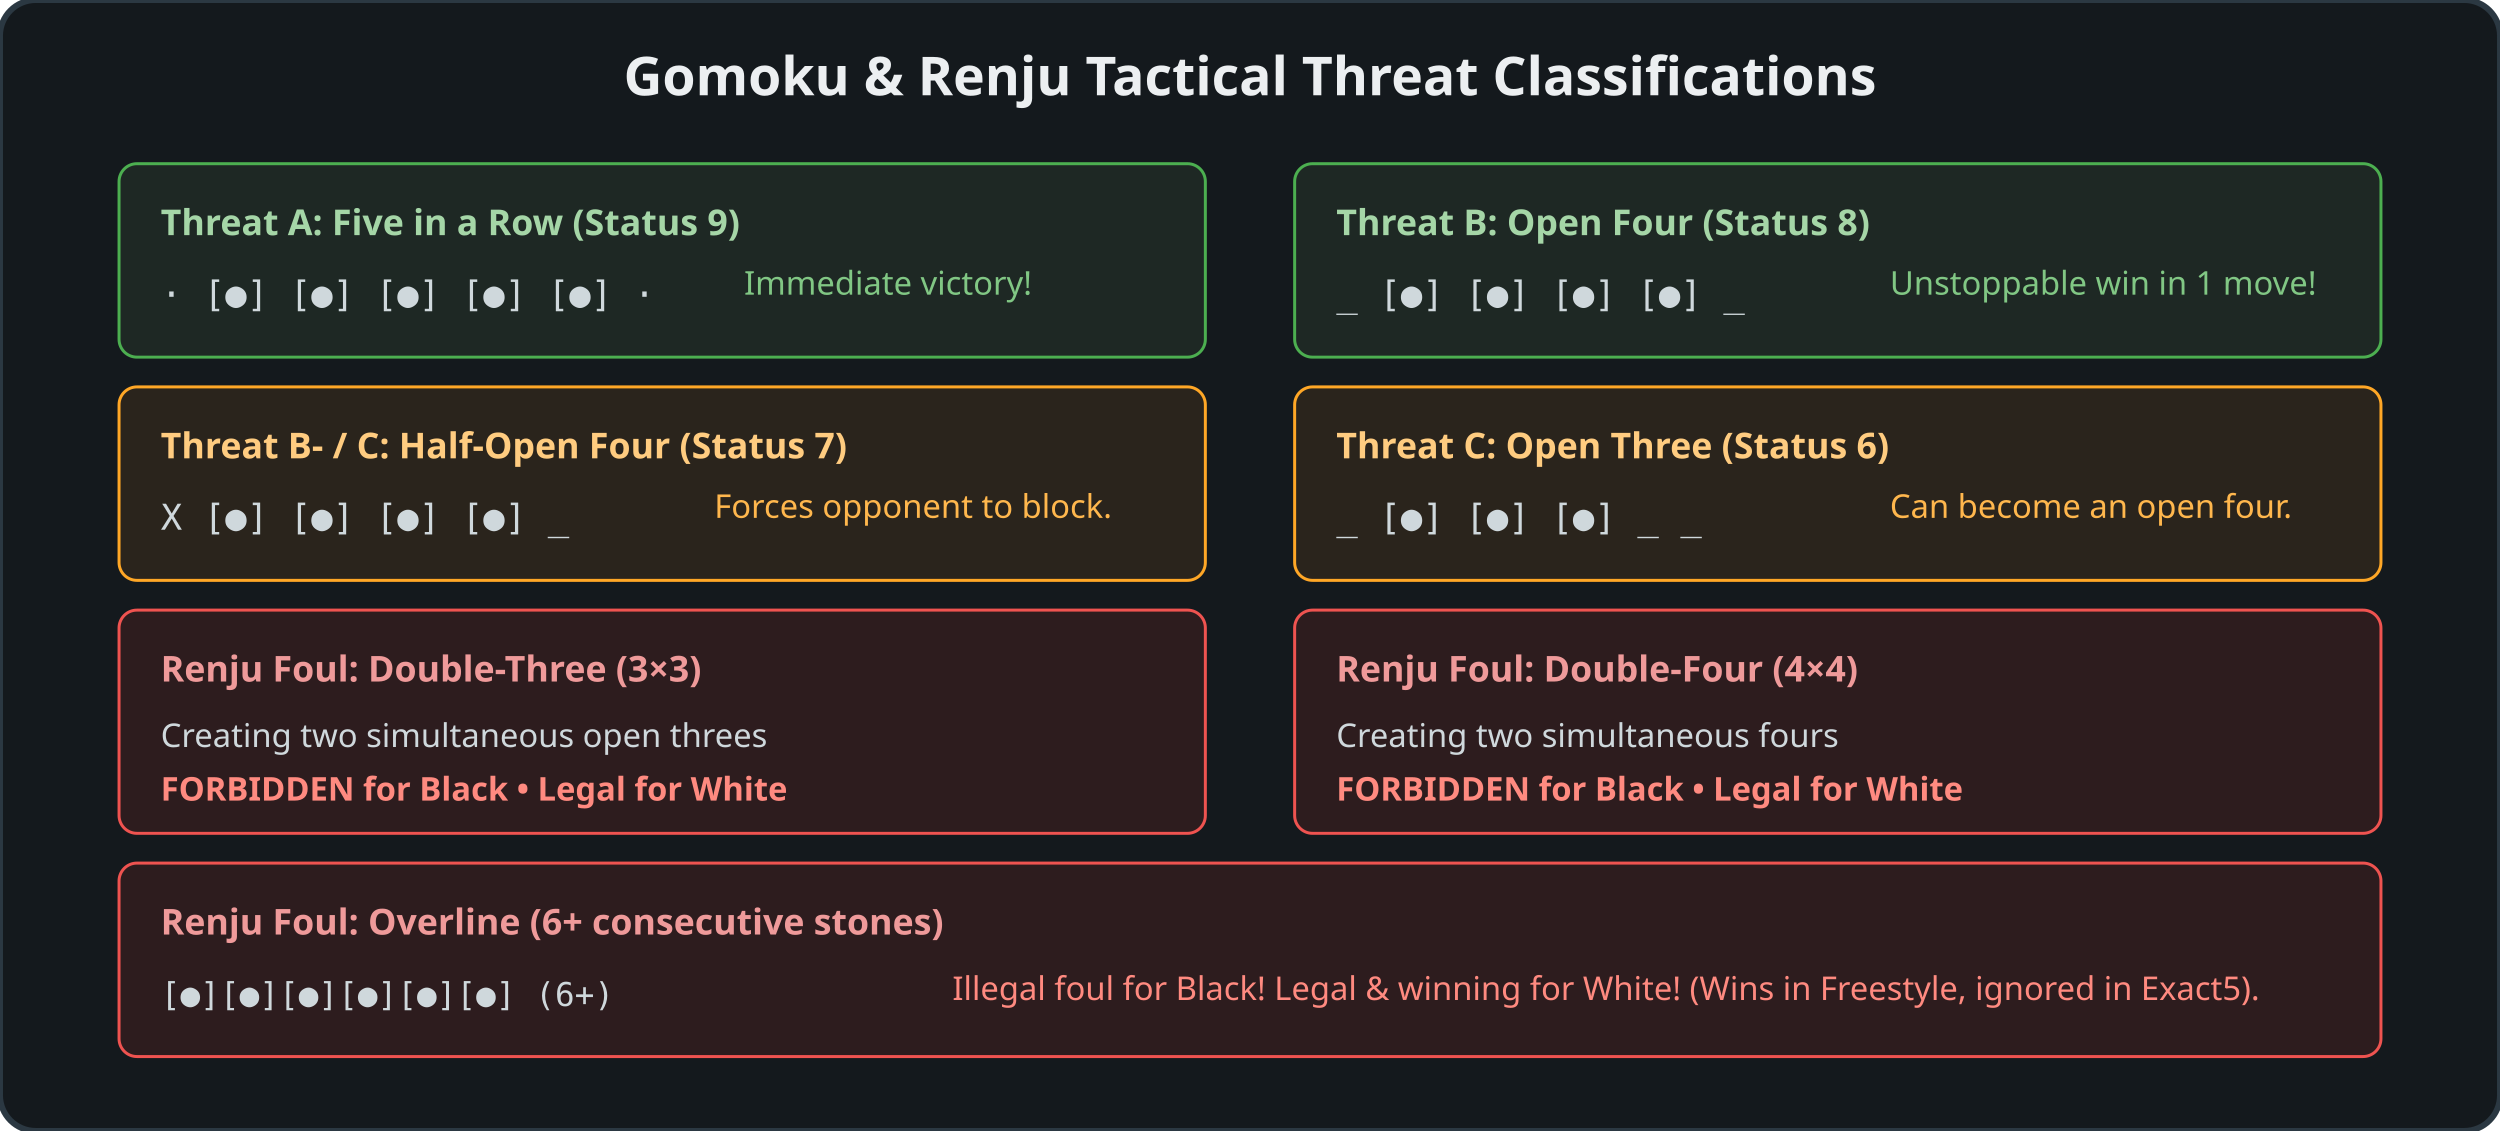
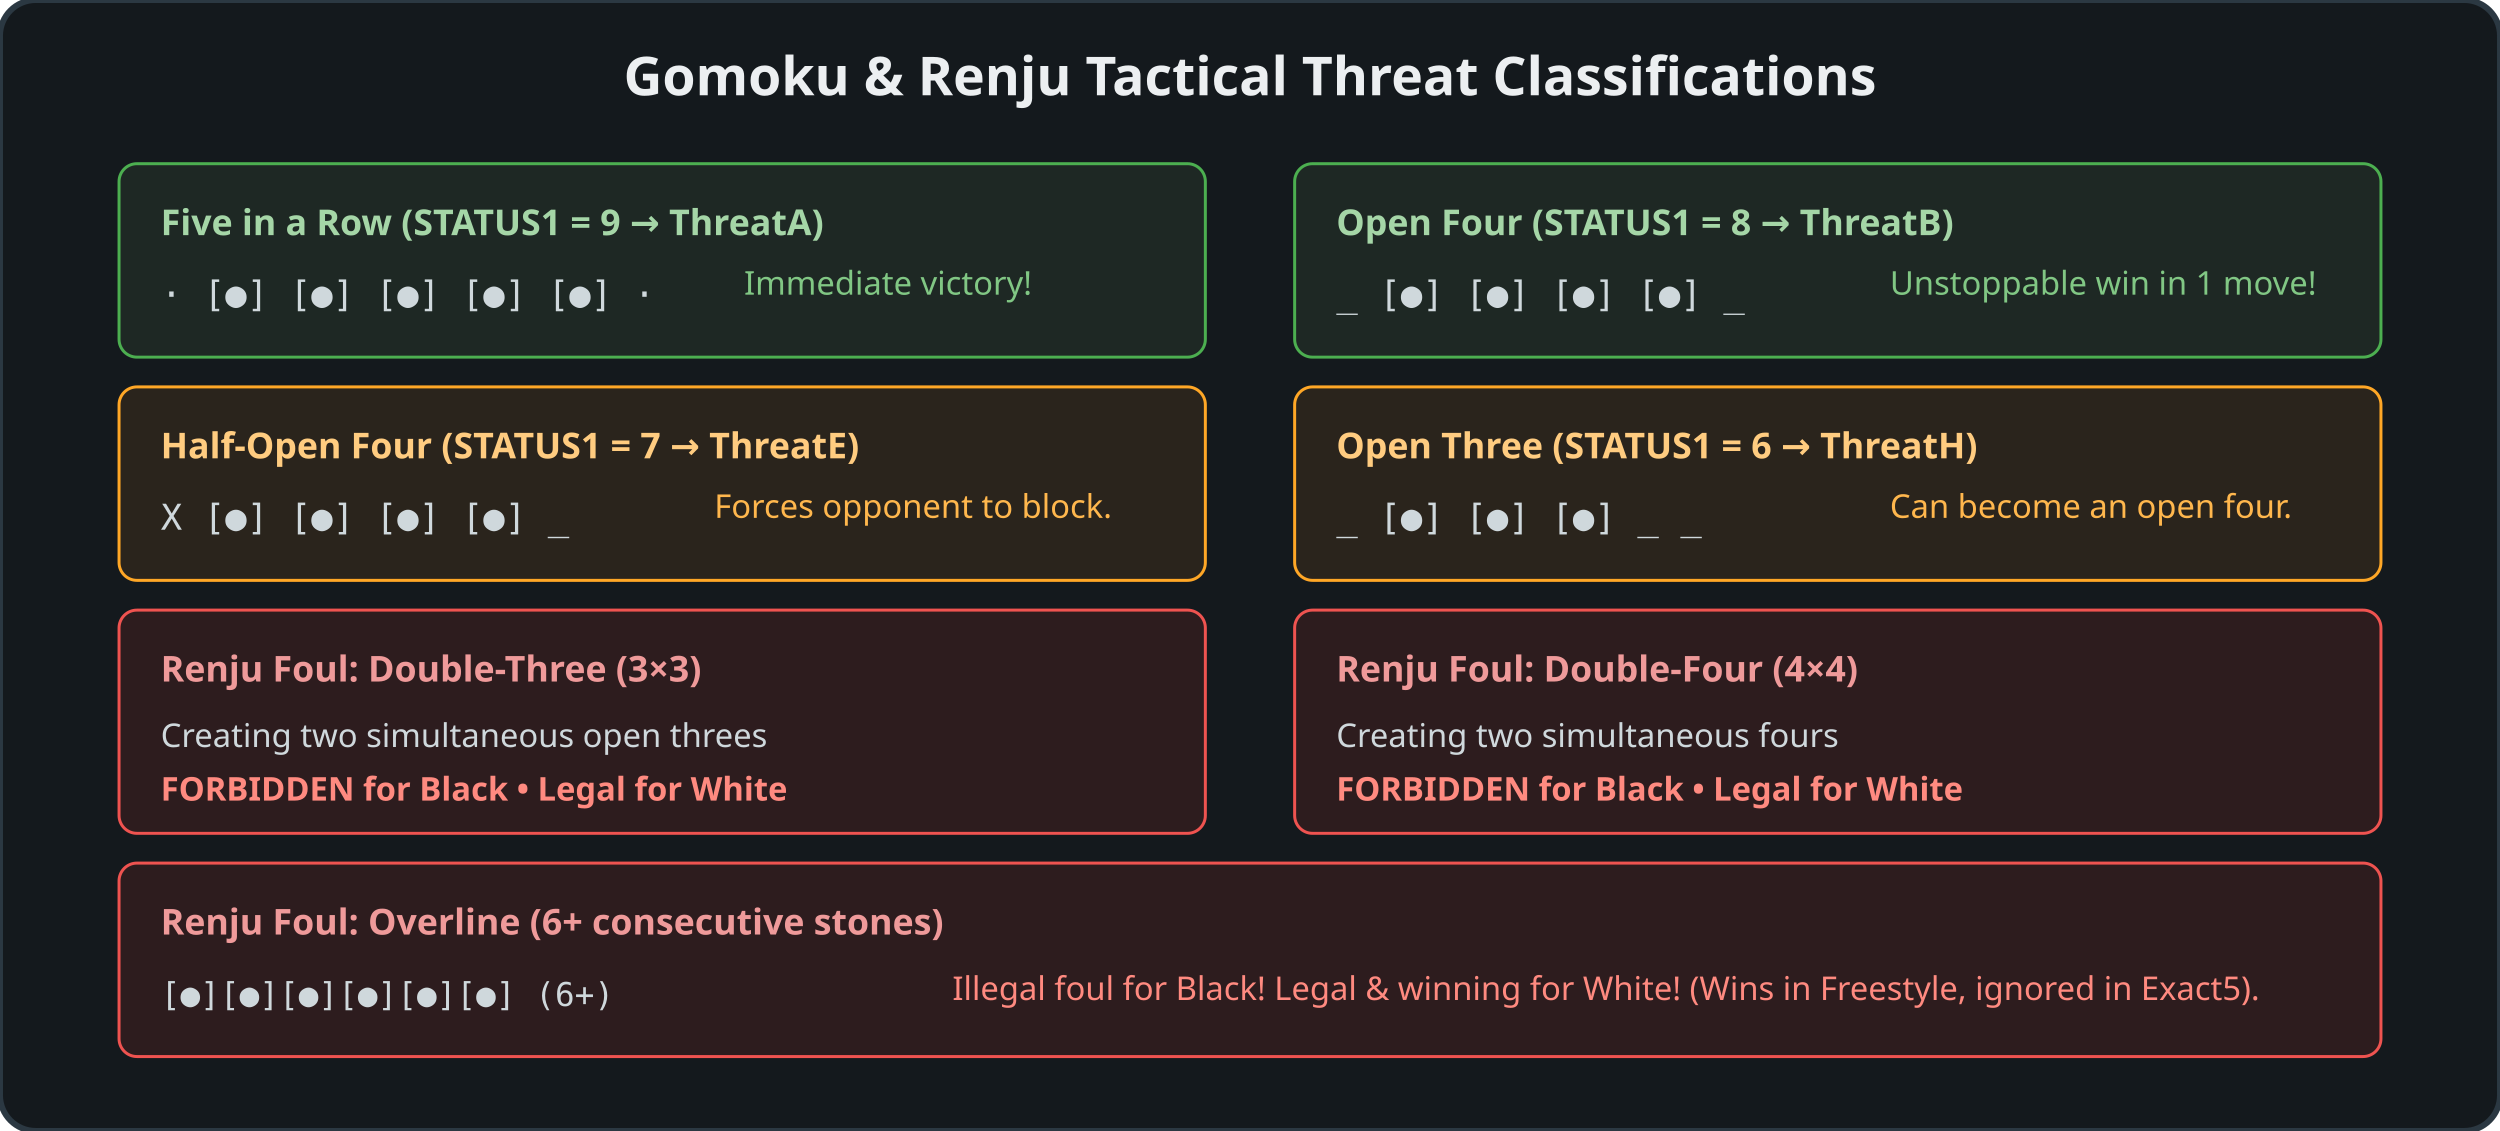
<svg xmlns="http://www.w3.org/2000/svg" viewBox="0 0 840 380" width="840" height="380" font-family="Segoe UI, system-ui, sans-serif">
  <rect width="840" height="380" rx="12" fill="#14191D" stroke="#2B3842" stroke-width="2" />
  <text x="420" y="32" text-anchor="middle" fill="#ECEFF1" font-size="18" font-weight="700">Gomoku &amp; Renju Tactical Threat Classifications</text>
  <g transform="translate(40, 55)">
    <rect width="365" height="65" rx="6" fill="#1E2824" stroke="#4CAF50" />
-     <text x="14" y="24" fill="#A5D6A7" font-size="12" font-weight="700">Threat A: Five in a Row (Status 9)</text>
+     <text x="14" y="24" fill="#A5D6A7" font-size="12" font-weight="700">Five in a Row (STATUS1 = 9 → ThreatA)</text>
    <text x="14" y="48" fill="#CFD8DC" font-size="12" font-family="Consolas, monospace">· [●] [●] [●] [●] [●] ·</text>
    <text x="210" y="44" fill="#81C784" font-size="11">Immediate victory!</text>
  </g>
  <g transform="translate(435, 55)">
    <rect width="365" height="65" rx="6" fill="#1E2824" stroke="#4CAF50" />
-     <text x="14" y="24" fill="#A5D6A7" font-size="12" font-weight="700">Threat B: Open Four (Status 8)</text>
+     <text x="14" y="24" fill="#A5D6A7" font-size="12" font-weight="700">Open Four (STATUS1 = 8 → ThreatB)</text>
    <text x="14" y="48" fill="#CFD8DC" font-size="12" font-family="Consolas, monospace">_ [●] [●] [●] [●] _</text>
    <text x="200" y="44" fill="#81C784" font-size="11">Unstoppable win in 1 move!</text>
  </g>
  <g transform="translate(40, 130)">
    <rect width="365" height="65" rx="6" fill="#2A241C" stroke="#FFA726" />
-     <text x="14" y="24" fill="#FFCC80" font-size="12" font-weight="700">Threat B- / C: Half-Open Four (Status 7)</text>
+     <text x="14" y="24" fill="#FFCC80" font-size="12" font-weight="700">Half-Open Four (STATUS1 = 7 → ThreatE)</text>
    <text x="14" y="48" fill="#CFD8DC" font-size="12" font-family="Consolas, monospace">X [●] [●] [●] [●] _</text>
    <text x="200" y="44" fill="#FFB74D" font-size="11">Forces opponent to block.</text>
  </g>
  <g transform="translate(435, 130)">
    <rect width="365" height="65" rx="6" fill="#2A241C" stroke="#FFA726" />
-     <text x="14" y="24" fill="#FFCC80" font-size="12" font-weight="700">Threat C: Open Three (Status 6)</text>
+     <text x="14" y="24" fill="#FFCC80" font-size="12" font-weight="700">Open Three (STATUS1 = 6 → ThreatH)</text>
    <text x="14" y="48" fill="#CFD8DC" font-size="12" font-family="Consolas, monospace">_ [●] [●] [●] _ _</text>
    <text x="200" y="44" fill="#FFB74D" font-size="11">Can become an open four.</text>
  </g>
  <g transform="translate(40, 205)">
    <rect width="365" height="75" rx="6" fill="#2D1C1E" stroke="#EF5350" />
    <text x="14" y="24" fill="#EF9A9A" font-size="12" font-weight="700">Renju Foul: Double-Three (3×3)</text>
    <text x="14" y="46" fill="#CFD8DC" font-size="11">Creating two simultaneous open threes</text>
    <text x="14" y="64" fill="#FF8A80" font-size="11" font-weight="600">FORBIDDEN for Black • Legal for White</text>
  </g>
  <g transform="translate(435, 205)">
    <rect width="365" height="75" rx="6" fill="#2D1C1E" stroke="#EF5350" />
    <text x="14" y="24" fill="#EF9A9A" font-size="12" font-weight="700">Renju Foul: Double-Four (4×4)</text>
    <text x="14" y="46" fill="#CFD8DC" font-size="11">Creating two simultaneous fours</text>
    <text x="14" y="64" fill="#FF8A80" font-size="11" font-weight="600">FORBIDDEN for Black • Legal for White</text>
  </g>
  <g transform="translate(40, 290)">
    <rect width="760" height="65" rx="6" fill="#2D1C1E" stroke="#EF5350" />
    <text x="14" y="24" fill="#EF9A9A" font-size="12" font-weight="700">Renju Foul: Overline (6+ consecutive stones)</text>
    <text x="14" y="48" fill="#CFD8DC" font-size="11" font-family="Consolas, monospace">[●][●][●][●][●][●] (6+)</text>
    <text x="280" y="46" fill="#FF8A80" font-size="11">Illegal foul for Black! Legal &amp; winning for White! (Wins in Freestyle, ignored in Exact5).</text>
  </g>
</svg>
